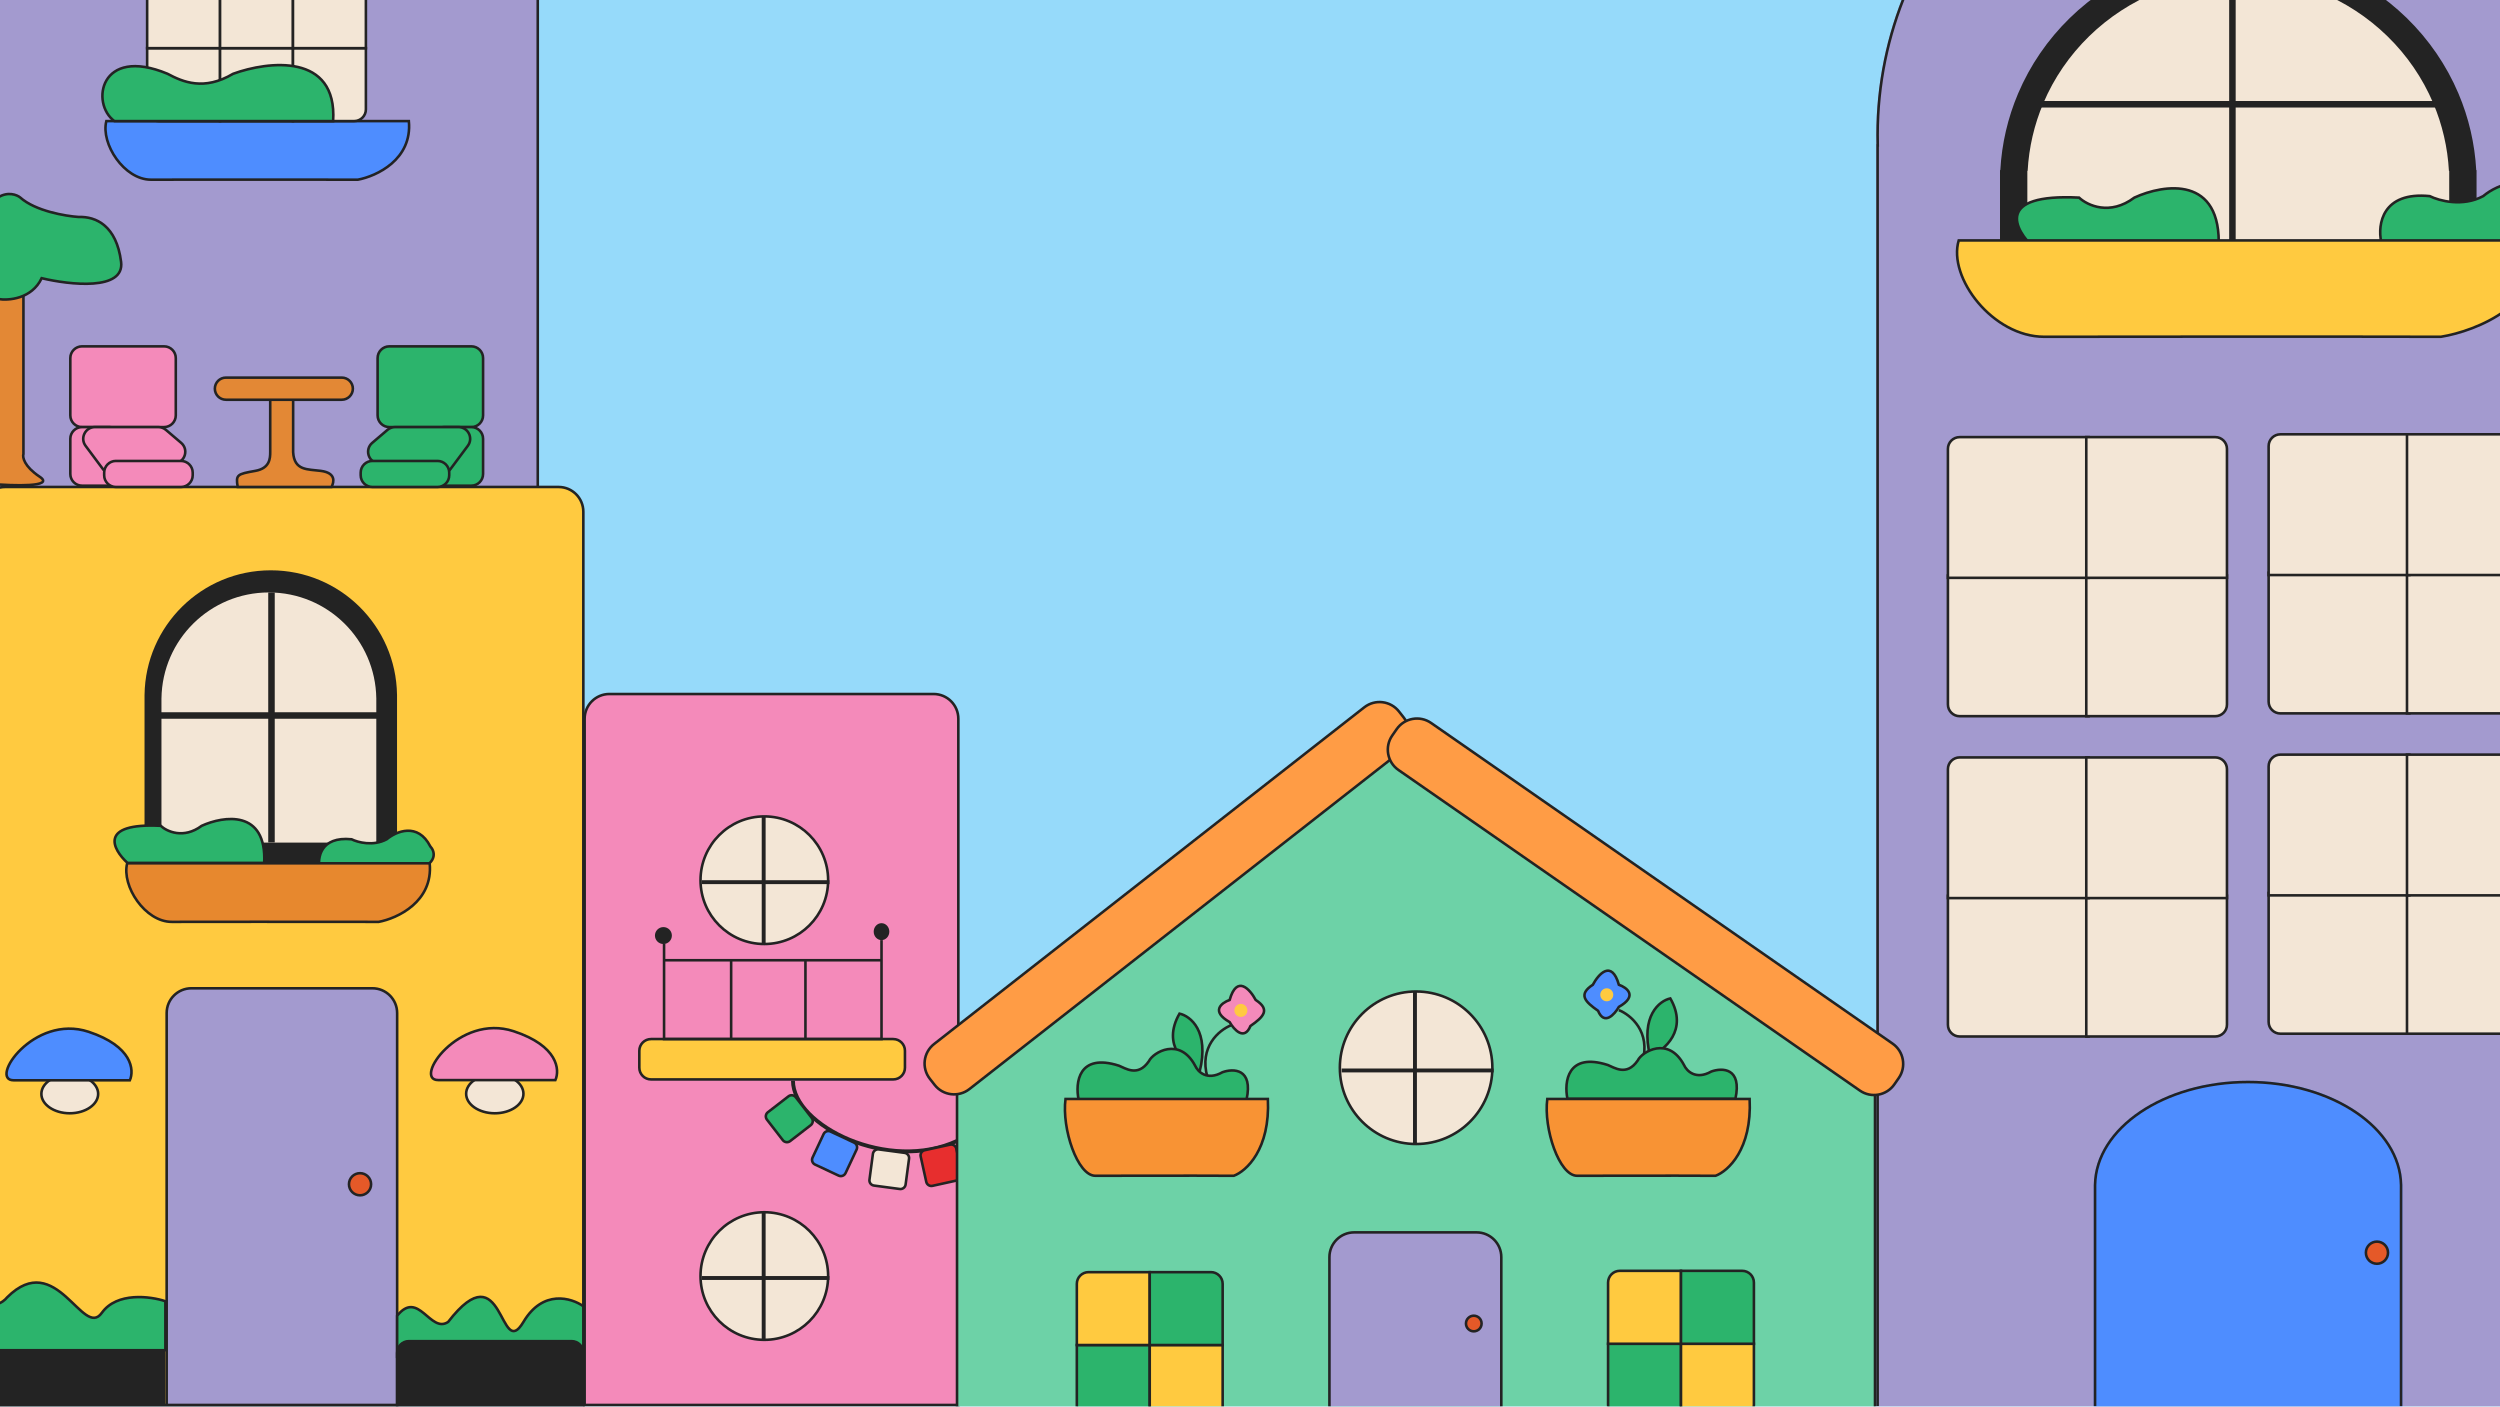
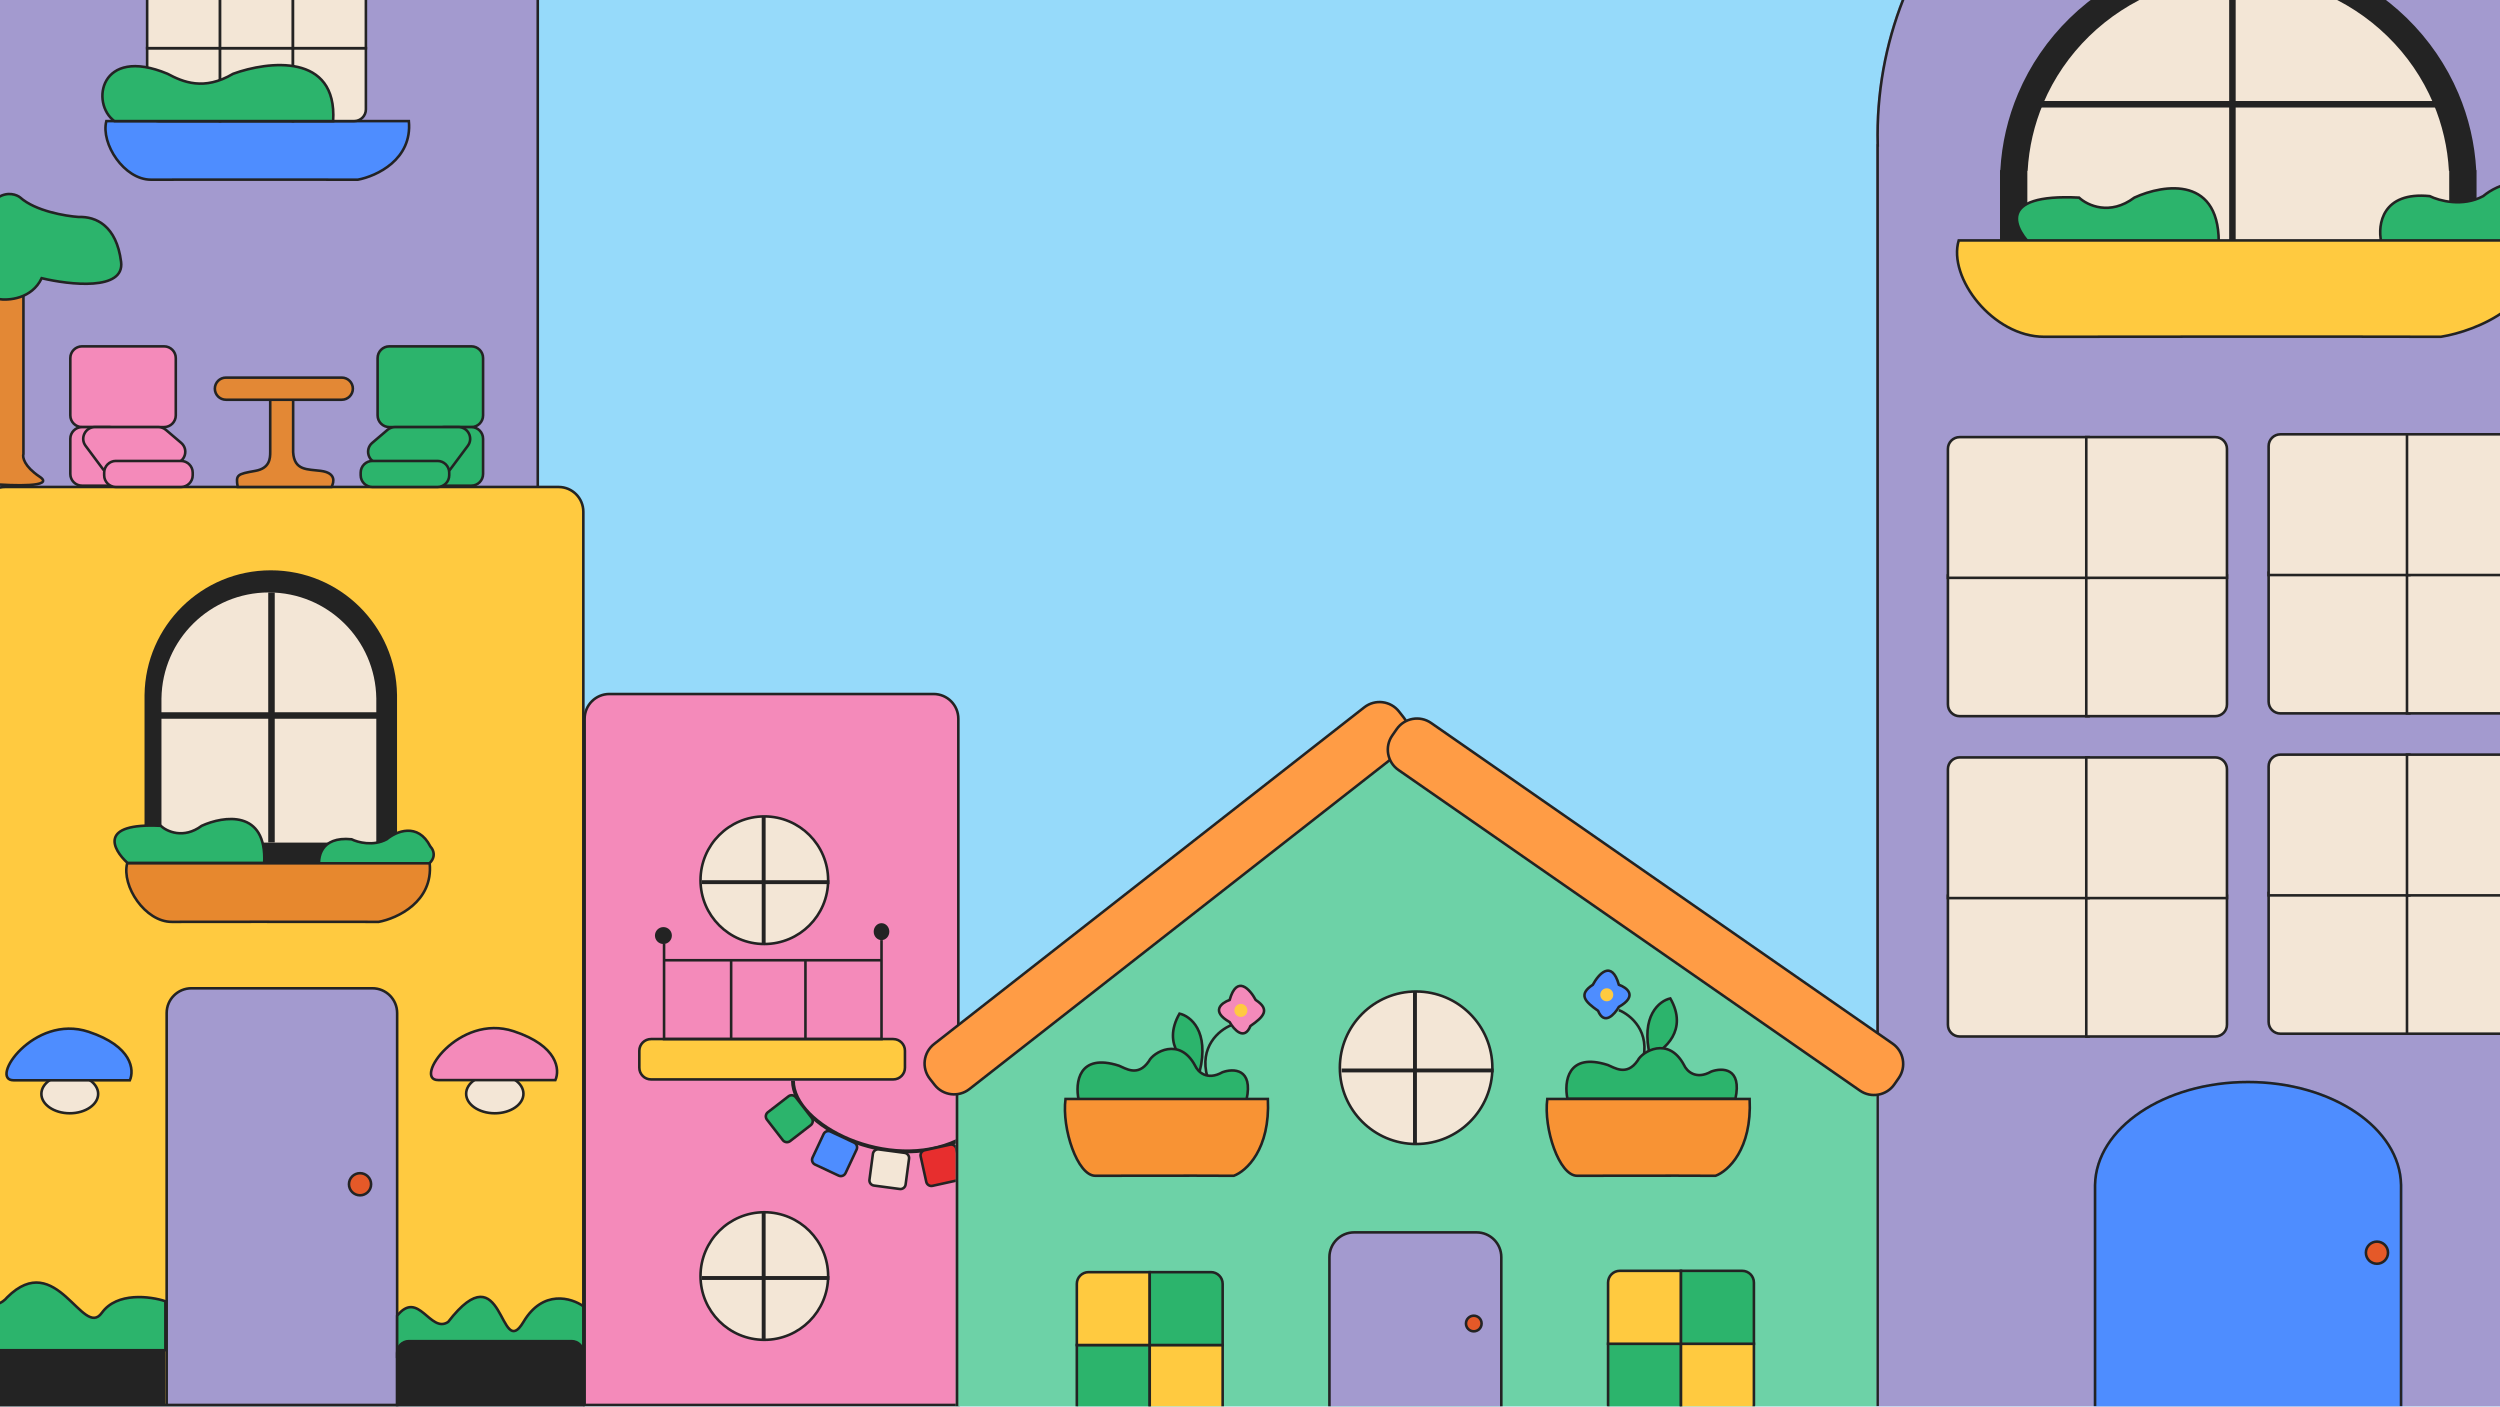
<svg xmlns="http://www.w3.org/2000/svg" width="1920" height="1080" viewBox="0 0 1920 1080" fill="none">
  <g clip-path="url(#clip0_791_8379)">
    <rect width="1920" height="1080" fill="#96DAFA" />
-     <path d="M468 533H717C727.493 533 736 541.507 736 552V1079H449V552C449 541.507 457.507 533 468 533Z" fill="#F48ABA" stroke="#232323" stroke-width="2" />
-     <path d="M-31 -43H394C404.493 -43 413 -34.493 413 -24V662H-50V-24C-50 -34.493 -41.493 -43 -31 -43Z" fill="#A39ACF" stroke="#232323" stroke-width="2" />
-     <path d="M4 374H429C439.493 374 448 382.507 448 393V1079H-15V393C-15 382.507 -6.493 374 4 374Z" fill="#FFCA40" stroke="#232323" stroke-width="2" />
-     <path d="M147 759H286C296.493 759 305 767.507 305 778V1079H128V778C128 767.507 136.507 759 147 759Z" fill="#A39ACF" stroke="#232323" stroke-width="2" />
+     <path d="M449 552C449 541.507 457.507 533 468 533H717C727.493 533 736 541.507 736 552V1079H449V552Z" fill="#F48ABA" stroke="#232323" stroke-width="2" />
+     <path d="M-50 -24C-50 -34.493 -41.493 -43 -31 -43H394C404.493 -43 413 -34.493 413 -24V662H-50V-24Z" fill="#A39ACF" stroke="#232323" stroke-width="2" />
+     <path d="M-15 393C-15 382.507 -6.493 374 4 374H429C439.493 374 448 382.507 448 393V1079H-15V393Z" fill="#FFCA40" stroke="#232323" stroke-width="2" />
+     <path d="M128 778C128 767.507 136.507 759 147 759H286C296.493 759 305 767.507 305 778V1079H128V778Z" fill="#A39ACF" stroke="#232323" stroke-width="2" />
    <path d="M-15 1030H117C121.971 1030 126 1034.03 126 1039V1079H-15V1030Z" fill="#232323" stroke="#232323" stroke-width="2" />
    <path d="M-16 1037V996.342C-6.699 1006.39 2.214 1000.53 5.508 996.342C43.293 958.673 63.638 1028.63 78.171 1008.3C89.797 992.037 115.568 995.545 127 999.331V1037H-16Z" fill="#2CB46C" stroke="#232323" stroke-width="2" />
    <path d="M305 1042V1010.53C321.395 989.974 330.409 1024.5 344.166 1015.25C387.43 959.138 383.331 1046.72 402.003 1015.25C416.941 990.08 438.892 996.723 448 1003.19V1042H305Z" fill="#2CB46C" stroke="#232323" stroke-width="2" />
    <path d="M304 1039C304 1033.48 308.477 1029 314 1029H439C444.523 1029 449 1033.48 449 1039V1080H304V1039Z" fill="#232323" />
    <circle cx="276.5" cy="909.5" r="8.5" fill="#E55928" stroke="#232323" stroke-width="2" />
    <path fill-rule="evenodd" clip-rule="evenodd" d="M304.92 534.96V663.779H111V534.96V533.575H111.01C111.75 480.664 154.873 438 207.96 438C261.047 438 304.17 480.664 304.911 533.575H304.92V534.96Z" fill="#232323" />
    <path fill-rule="evenodd" clip-rule="evenodd" d="M289 537.5V647.107H124V537.5V536.322H124.008C124.638 491.301 161.33 455 206.5 455C251.67 455 288.362 491.301 288.992 536.322H289V537.5Z" fill="#F3E6D6" />
    <line x1="208.5" y1="455" x2="208.5" y2="647" stroke="#232323" stroke-width="5" />
    <line x1="122" y1="549.5" x2="290" y2="549.5" stroke="#232323" stroke-width="5" />
    <path d="M402 840C402 844 399.671 847.725 395.692 850.493C391.718 853.258 386.173 855 380 855C373.827 855 368.282 853.258 364.308 850.493C360.329 847.725 358 844 358 840C358 836 360.329 832.275 364.308 829.507C368.282 826.742 373.827 825 380 825C386.173 825 391.718 826.742 395.692 829.507C399.671 832.275 402 836 402 840Z" fill="#F3E6D6" stroke="#232323" stroke-width="2" />
    <path d="M426.539 829.5H336.539C317.039 829.5 352.039 778 394.539 792C428.539 803.2 430.039 821.667 426.539 829.5Z" fill="#F48ABA" stroke="#232323" stroke-width="2" />
    <path d="M75.383 840.099C75.383 844.073 73.074 847.773 69.132 850.523C65.193 853.269 59.697 855 53.58 855C47.462 855 41.967 853.269 38.028 850.523C34.085 847.773 31.777 844.073 31.777 840.099C31.777 836.126 34.085 832.425 38.028 829.676C41.967 826.929 47.462 825.199 53.58 825.199C59.697 825.199 65.193 826.929 69.132 829.676C73.074 832.425 75.383 836.126 75.383 840.099Z" fill="#F3E6D6" stroke="#232323" stroke-width="2" />
    <path d="M99.72 829.665H10.491C-8.841 829.665 25.859 778.484 67.994 792.398C101.703 803.528 103.19 821.88 99.72 829.665Z" fill="#4E8DFF" stroke="#232323" stroke-width="2" />
    <path d="M123.408 634.223C75.408 631.823 86.408 652.223 97.908 662.723H202.908C204.908 621.522 171.742 626.556 154.908 634.223C140.908 644.622 128.075 638.556 123.408 634.223Z" fill="#2CB46C" stroke="#232323" stroke-width="2" />
    <path d="M269.989 644.562C245.989 642.162 243.655 658.896 245.489 667.562C265.322 670.062 308.489 673.562 322.489 667.562C336.489 661.562 333.655 653.395 330.489 650.062C320.889 631.262 304.155 638.562 296.989 644.562C286.589 650.163 274.655 646.896 269.989 644.562Z" fill="#2CB46C" stroke="#232323" stroke-width="2" />
    <path d="M131.905 707.999C111.362 707.999 93.264 680.419 97.666 663H330C332.8 692.6 305.08 705.332 290.87 707.999C242.936 707.837 144.041 707.999 131.905 707.999Z" fill="#E7882E" stroke="#232323" stroke-width="2" />
    <path d="M115.905 137.999C95.362 137.999 77.264 110.419 81.666 93H314C316.8 122.6 289.08 135.332 274.87 137.999C226.936 137.837 128.041 137.999 115.905 137.999Z" fill="#4E8DFF" stroke="#232323" stroke-width="2" />
    <path d="M207.529 347.212V306H225.13V347.212C225.949 361.636 236.181 360.276 246.414 361.636C257.875 363.16 256.783 369.879 254.6 374H182.561C180.924 364.521 182.152 364.109 196.069 361.636C207.202 359.658 207.529 352.034 207.529 347.212Z" fill="#E38835" stroke="#232323" stroke-width="2" />
    <rect x="54" y="266" width="81" height="62" rx="9" fill="#F48ABA" stroke="#232323" stroke-width="2" />
    <rect x="54" y="328" width="39" height="45" rx="9" fill="#F48ABA" stroke="#232323" stroke-width="2" />
-     <path d="M72.927 328H121.585C123.723 328 125.792 328.762 127.42 330.149L139.123 340.117C144.928 345.061 142.339 354.533 134.825 355.836L87.956 363.965C84.614 364.544 81.229 363.196 79.202 360.476L65.712 342.379C61.286 336.443 65.523 328 72.927 328Z" fill="#F48ABA" stroke="#232323" stroke-width="2" />
+     <path d="M65.712 342.379C61.286 336.443 65.523 328 72.927 328H121.585C123.723 328 125.792 328.762 127.42 330.149L139.123 340.117C144.928 345.061 142.339 354.533 134.825 355.836L87.956 363.965C84.614 364.544 81.229 363.196 79.202 360.476L65.712 342.379Z" fill="#F48ABA" stroke="#232323" stroke-width="2" />
    <rect x="80" y="354" width="68" height="20" rx="9" fill="#F48ABA" stroke="#232323" stroke-width="2" />
    <rect x="-1" y="1" width="81" height="62" rx="9" transform="matrix(-1 0 0 1 370 265)" fill="#2CB46C" stroke="#232323" stroke-width="2" />
    <rect x="-1" y="1" width="39" height="45" rx="9" transform="matrix(-1 0 0 1 370 327)" fill="#2CB46C" stroke="#232323" stroke-width="2" />
-     <path d="M352.073 328H303.415C301.277 328 299.208 328.762 297.58 330.149L285.877 340.117C280.072 345.061 282.661 354.533 290.175 355.836L337.044 363.965C340.386 364.544 343.771 363.196 345.798 360.476L359.288 342.379C363.714 336.443 359.477 328 352.073 328Z" fill="#2CB46C" stroke="#232323" stroke-width="2" />
+     <path d="M359.288 342.379C363.714 336.443 359.477 328 352.073 328H303.415C301.277 328 299.208 328.762 297.58 330.149L285.877 340.117C280.072 345.061 282.661 354.533 290.175 355.836L337.044 363.965C340.386 364.544 343.771 363.196 345.798 360.476L359.288 342.379Z" fill="#2CB46C" stroke="#232323" stroke-width="2" />
    <rect x="-1" y="1" width="68" height="20" rx="9" transform="matrix(-1 0 0 1 344 353)" fill="#2CB46C" stroke="#232323" stroke-width="2" />
    <path d="M18 348.65V220.65L-7 218.15V371.65C10.5 373.15 42.5 374.15 30.5 366.15C18.5 358.15 17.166 351.15 18 348.65Z" fill="#E38835" stroke="#232323" stroke-width="2" />
    <path d="M32 213.649C24.4 229.649 6.5 230.983 -1.5 229.649V151.65C6.1 146.85 13 149.65 15.5 151.65C27.1 162.05 50.333 165.983 60.5 166.649C73.5 166.149 89.5 173.149 93 201.149C95.8 223.549 53.5 218.816 32 213.649Z" fill="#2CB46C" stroke="#232323" stroke-width="2" />
    <rect x="165" y="290" width="106" height="17" rx="8.5" fill="#E38835" stroke="#232323" stroke-width="2" />
    <path d="M113 37H169V93H122C117.029 93 113 88.971 113 84V37Z" fill="#F3E6D6" stroke="#232323" stroke-width="2" />
    <path d="M169 37H225V93H169V37Z" fill="#F3E6D6" stroke="#232323" stroke-width="2" />
    <path d="M225 37H281V84C281 88.971 276.971 93 272 93H225V37Z" fill="#F3E6D6" stroke="#232323" stroke-width="2" />
-     <path d="M122 -19H160C164.971 -19 169 -14.971 169 -10V37H113V-10C113 -14.971 117.029 -19 122 -19Z" fill="#F3E6D6" stroke="#232323" stroke-width="2" />
+     <path d="M113 -10C113 -14.971 117.029 -19 122 -19H160C164.971 -19 169 -14.971 169 -10V37H113V-10Z" fill="#F3E6D6" stroke="#232323" stroke-width="2" />
    <rect x="169" y="-19" width="56" height="56" fill="#F3E6D6" stroke="#232323" stroke-width="2" />
-     <path d="M234 -19H272C276.971 -19 281 -14.971 281 -10V37H225V-10C225 -14.971 229.029 -19 234 -19Z" fill="#F3E6D6" stroke="#232323" stroke-width="2" />
+     <path d="M225 -10C225 -14.971 229.029 -19 234 -19H272C276.971 -19 281 -14.971 281 -10V37H225V-10Z" fill="#F3E6D6" stroke="#232323" stroke-width="2" />
    <path d="M128.656 56.66C76.5 35 69.453 79.611 87.854 93H255.862C259.062 40.465 205.993 46.883 179.058 56.66C156.657 69.92 140.5 63 128.656 56.66Z" fill="#2CB46C" stroke="#232323" stroke-width="2" />
    <rect x="491" y="798" width="204" height="31" rx="9" fill="#FFCA40" stroke="#232323" stroke-width="2" />
    <path d="M510 724.682V737.462M677 722V737.462M510 737.462V798H561.514M510 737.462H561.514M677 737.462V798H618.578M677 737.462H618.578M561.514 737.462V798M561.514 737.462H618.578M561.514 798H618.578M618.578 737.462V798" stroke="#232323" stroke-width="2" />
    <circle cx="509.5" cy="718.5" r="6.5" fill="#232323" />
    <ellipse cx="677" cy="715.5" rx="6" ry="6.5" fill="#232323" />
    <circle cx="587" cy="676" r="49" fill="#F3E6D6" stroke="#232323" stroke-width="2" />
    <line x1="586.5" y1="627" x2="586.5" y2="725" stroke="#232323" stroke-width="3" />
    <line x1="539" y1="677.5" x2="637" y2="677.5" stroke="#232323" stroke-width="3" />
    <circle cx="587" cy="980" r="49" fill="#F3E6D6" stroke="#232323" stroke-width="2" />
    <line x1="586.5" y1="931" x2="586.5" y2="1029" stroke="#232323" stroke-width="3" />
    <line x1="539" y1="981.5" x2="637" y2="981.5" stroke="#232323" stroke-width="3" />
    <path d="M609 830C609 864.5 682.5 901 735.5 876" stroke="#232323" stroke-width="3" />
    <rect x="608.695" y="839.537" width="28" height="28" rx="4" transform="rotate(52.3129 608.695 839.537)" fill="#2CB46C" stroke="#232323" stroke-width="2" />
    <rect x="634.226" y="867.33" width="28" height="28" rx="4" transform="rotate(25.1412 634.226 867.33)" fill="#4E8DFF" stroke="#232323" stroke-width="2" />
    <rect x="670.92" y="882.223" width="28" height="28" rx="4" transform="rotate(7.58724 670.92 882.223)" fill="#F3E6D6" stroke="#232323" stroke-width="2" />
    <rect x="706.221" y="884.238" width="28" height="28" rx="4" transform="rotate(-12.408 706.221 884.238)" fill="#E72E2E" stroke="#232323" stroke-width="2" />
-     <path d="M1696.2 -192.256L1984.89 -233.926C1991.08 -234.821 1997.32 -232.607 2001.56 -228.007L2169.53 -46.014C2176.57 -38.388 2176.18 -26.527 2168.67 -19.37L2054.85 89.047C2048.21 95.369 2038 96.051 2030.58 90.668L1687.76 -158.072C1673.95 -168.09 1679.32 -189.819 1696.2 -192.256Z" fill="#F48ABA" stroke="#232323" stroke-width="2" />
+     <path d="M1687.76 -158.072C1673.95 -168.09 1679.32 -189.819 1696.2 -192.256L1984.89 -233.926C1991.08 -234.821 1997.32 -232.607 2001.56 -228.007L2169.53 -46.014C2176.57 -38.388 2176.18 -26.527 2168.67 -19.37L2054.85 89.047C2048.21 95.369 2038 96.051 2030.58 90.668L1687.76 -158.072Z" fill="#F48ABA" stroke="#232323" stroke-width="2" />
    <mask id="path-57-inside-1_791_8379" fill="white">
      <path fill-rule="evenodd" clip-rule="evenodd" d="M2010.92 110.645C2010.97 108.318 2011 105.985 2011 103.645C2011 -53.757 1883.4 -181.355 1726 -181.355C1568.6 -181.355 1441 -53.757 1441 103.645C1441 105.985 1441.03 108.318 1441.08 110.645H1441V1092.64H2011V110.645H2010.92Z" />
    </mask>
    <path fill-rule="evenodd" clip-rule="evenodd" d="M2010.92 110.645C2010.97 108.318 2011 105.985 2011 103.645C2011 -53.757 1883.4 -181.355 1726 -181.355C1568.6 -181.355 1441 -53.757 1441 103.645C1441 105.985 1441.03 108.318 1441.08 110.645H1441V1092.64H2011V110.645H2010.92Z" fill="#A39ACF" />
    <path d="M2010.92 110.645L2008.92 110.596L2008.87 112.645H2010.92V110.645ZM1441.08 110.645V112.645H1443.13L1443.08 110.596L1441.08 110.645ZM1441 110.645V108.645H1439V110.645H1441ZM1441 1092.64H1439V1094.64H1441V1092.64ZM2011 1092.64V1094.64H2013V1092.64H2011ZM2011 110.645H2013V108.645H2011V110.645ZM2009 103.645C2009 105.968 2008.97 108.286 2008.92 110.596L2012.92 110.693C2012.97 108.35 2013 106.001 2013 103.645H2009ZM1726 -179.355C1882.3 -179.355 2009 -52.652 2009 103.645H2013C2013 -54.861 1884.51 -183.355 1726 -183.355V-179.355ZM1443 103.645C1443 -52.652 1569.7 -179.355 1726 -179.355V-183.355C1567.49 -183.355 1439 -54.861 1439 103.645H1443ZM1443.08 110.596C1443.03 108.286 1443 105.968 1443 103.645H1439C1439 106.001 1439.03 108.35 1439.08 110.693L1443.08 110.596ZM1441 112.645H1441.08V108.645H1441V112.645ZM1443 1092.64V110.645H1439V1092.64H1443ZM2011 1090.64H1441V1094.64H2011V1090.64ZM2009 110.645V1092.64H2013V110.645H2009ZM2010.92 112.645H2011V108.645H2010.92V112.645Z" fill="#232323" mask="url(#path-57-inside-1_791_8379)" />
    <path fill-rule="evenodd" clip-rule="evenodd" d="M1536 140.062V130.645H1536.25C1537.35 110.422 1541.97 90.505 1549.93 71.754C1559.13 50.097 1572.61 30.419 1589.6 13.844C1606.59 -2.731 1626.77 -15.88 1648.97 -24.85C1671.17 -33.821 1694.97 -38.438 1719 -38.438C1743.03 -38.438 1766.83 -33.821 1789.03 -24.85C1811.23 -15.88 1831.41 -2.731 1848.4 13.844C1865.39 30.419 1878.87 50.097 1888.07 71.754C1896.03 90.505 1900.65 110.422 1901.75 130.645H1902V140.063V190.645H1536V140.062Z" fill="#232323" />
    <path fill-rule="evenodd" clip-rule="evenodd" d="M1557 139.579V131.242H1557.23C1558.2 113.34 1562.28 95.708 1569.33 79.109C1577.47 59.937 1589.41 42.518 1604.45 27.844C1619.49 13.171 1637.35 1.532 1657.01 -6.409C1676.66 -14.35 1697.73 -18.438 1719 -18.438C1740.27 -18.438 1761.34 -14.35 1780.99 -6.409C1800.65 1.532 1818.51 13.171 1833.55 27.844C1848.59 42.518 1860.53 59.937 1868.67 79.109C1875.72 95.708 1879.8 113.34 1880.77 131.242H1881V139.579V184.356H1557V139.579Z" fill="#F3E6D6" />
    <mask id="path-61-inside-2_791_8379" fill="white">
      <path fill-rule="evenodd" clip-rule="evenodd" d="M1845 911V1092.65H1608V911V909.982H1608.01C1608.81 865.716 1661.55 830 1726.5 830C1791.45 830 1844.19 865.716 1844.99 909.982H1845V911Z" />
    </mask>
    <path fill-rule="evenodd" clip-rule="evenodd" d="M1845 911V1092.65H1608V911V909.982H1608.01C1608.81 865.716 1661.55 830 1726.5 830C1791.45 830 1844.19 865.716 1844.99 909.982H1845V911Z" fill="#4E8DFF" />
    <path d="M1845 1092.65V1094.65H1847V1092.65H1845ZM1608 1092.65H1606V1094.65H1608V1092.65ZM1608 909.982V907.982H1606V909.982H1608ZM1608.01 909.982V911.982H1609.97L1610.01 910.018L1608.01 909.982ZM1844.99 909.982L1842.99 910.018L1843.03 911.982H1844.99V909.982ZM1845 909.982H1847V907.982H1845V909.982ZM1843 911V1092.65H1847V911H1843ZM1845 1090.65H1608V1094.65H1845V1090.65ZM1610 1092.65V911H1606V1092.65H1610ZM1610 911V909.982H1606V911H1610ZM1608 911.982H1608.01V907.982H1608V911.982ZM1610.01 910.018C1610.39 888.727 1623.27 869.268 1644.32 855.049C1665.35 840.837 1694.37 832 1726.5 832V828C1693.68 828 1663.85 837.021 1642.08 851.734C1620.31 866.44 1606.42 886.971 1606.01 909.946L1610.01 910.018ZM1726.5 832C1758.63 832 1787.65 840.837 1808.68 855.049C1829.73 869.268 1842.61 888.727 1842.99 910.018L1846.99 909.946C1846.58 886.971 1832.69 866.44 1810.92 851.734C1789.15 837.021 1759.32 828 1726.5 828V832ZM1844.99 911.982H1845V907.982H1844.99V911.982ZM1843 909.982V911H1847V909.982H1843Z" fill="#232323" mask="url(#path-61-inside-2_791_8379)" />
    <circle cx="1825.5" cy="962.062" r="8.5" fill="#E55928" stroke="#232323" stroke-width="2" />
    <path d="M1496 687.969H1604.05V796.023H1505C1500.03 796.023 1496 791.994 1496 787.023V687.969Z" fill="#F3E6D6" stroke="#232323" stroke-width="2" />
    <path d="M1602.26 687.969H1710.31V787.023C1710.31 791.994 1706.28 796.023 1701.31 796.023H1602.26V687.969Z" fill="#F3E6D6" stroke="#232323" stroke-width="2" />
-     <path d="M1505 581.707H1604.05V689.762H1496V590.707C1496 585.736 1500.03 581.707 1505 581.707Z" fill="#F3E6D6" stroke="#232323" stroke-width="2" />
+     <path d="M1496 590.707C1496 585.736 1500.03 581.707 1505 581.707H1604.05V689.762H1496V590.707Z" fill="#F3E6D6" stroke="#232323" stroke-width="2" />
    <path d="M1602.26 581.707H1701.31C1706.28 581.707 1710.31 585.736 1710.31 590.707V689.762H1602.26V581.707Z" fill="#F3E6D6" stroke="#232323" stroke-width="2" />
    <path d="M1742.31 685.824H1850.37V793.879H1751.31C1746.34 793.879 1742.31 789.849 1742.31 784.879V685.824Z" fill="#F3E6D6" stroke="#232323" stroke-width="2" />
    <path d="M1848.57 685.824H1956.63V784.879C1956.63 789.849 1952.6 793.879 1947.63 793.879H1848.57V685.824Z" fill="#F3E6D6" stroke="#232323" stroke-width="2" />
-     <path d="M1751.31 579.562H1850.37V687.617H1742.31V588.562C1742.31 583.592 1746.34 579.562 1751.31 579.562Z" fill="#F3E6D6" stroke="#232323" stroke-width="2" />
+     <path d="M1742.31 588.562C1742.31 583.592 1746.34 579.562 1751.31 579.562H1850.37V687.617H1742.31V588.562Z" fill="#F3E6D6" stroke="#232323" stroke-width="2" />
    <path d="M1848.57 579.562H1947.63C1952.6 579.562 1956.63 583.592 1956.63 588.562V687.617H1848.57V579.562Z" fill="#F3E6D6" stroke="#232323" stroke-width="2" />
    <path d="M1496 441.969H1604.05V550.023H1505C1500.03 550.023 1496 545.994 1496 541.023V441.969Z" fill="#F3E6D6" stroke="#232323" stroke-width="2" />
    <path d="M1602.26 441.969H1710.31V541.023C1710.31 545.994 1706.28 550.023 1701.31 550.023H1602.26V441.969Z" fill="#F3E6D6" stroke="#232323" stroke-width="2" />
-     <path d="M1505 335.707H1604.05V443.762H1496V344.707C1496 339.736 1500.03 335.707 1505 335.707Z" fill="#F3E6D6" stroke="#232323" stroke-width="2" />
+     <path d="M1496 344.707C1496 339.736 1500.03 335.707 1505 335.707H1604.05V443.762H1496V344.707Z" fill="#F3E6D6" stroke="#232323" stroke-width="2" />
    <path d="M1602.26 335.707H1701.31C1706.28 335.707 1710.31 339.736 1710.31 344.707V443.762H1602.26V335.707Z" fill="#F3E6D6" stroke="#232323" stroke-width="2" />
    <path d="M1742.31 439.824H1850.37V547.879H1751.31C1746.34 547.879 1742.31 543.849 1742.31 538.879V439.824Z" fill="#F3E6D6" stroke="#232323" stroke-width="2" />
    <path d="M1848.57 439.824H1956.63V538.879C1956.63 543.849 1952.6 547.879 1947.63 547.879H1848.57V439.824Z" fill="#F3E6D6" stroke="#232323" stroke-width="2" />
-     <path d="M1751.31 333.562H1850.37V441.617H1742.31V342.562C1742.31 337.592 1746.34 333.562 1751.31 333.562Z" fill="#F3E6D6" stroke="#232323" stroke-width="2" />
+     <path d="M1742.31 342.562C1742.31 337.592 1746.34 333.562 1751.31 333.562H1850.37V441.617H1742.31V342.562Z" fill="#F3E6D6" stroke="#232323" stroke-width="2" />
    <path d="M1848.57 333.562H1947.63C1952.6 333.562 1956.63 337.592 1956.63 342.562V441.617H1848.57V333.562Z" fill="#F3E6D6" stroke="#232323" stroke-width="2" />
    <path d="M1596.73 151.769C1532.03 148.495 1546.85 176.322 1562.36 190.645H1703.88C1706.58 134.444 1661.87 141.311 1639.18 151.769C1620.31 165.954 1603.02 157.679 1596.73 151.769Z" fill="#2CB46C" stroke="#232323" stroke-width="2" />
    <path d="M1866.02 150.625C1829.5 146.975 1825.95 172.425 1828.74 185.606C1858.92 189.408 1924.59 194.731 1945.89 185.606C1967.19 176.48 1962.88 164.059 1958.06 158.989C1943.45 130.397 1918 141.5 1907.09 150.625C1891.27 159.143 1873.12 154.174 1866.02 150.625Z" fill="#2CB46C" stroke="#232323" stroke-width="2" />
    <path d="M1569.91 258.645C1530.53 258.645 1495.84 213.29 1504.28 184.645H1949.62C1954.99 233.322 1901.85 254.26 1874.62 258.645C1782.73 258.379 1593.17 258.645 1569.91 258.645Z" fill="#FFCA40" stroke="#232323" stroke-width="2" />
    <line x1="1714.5" y1="-18.438" x2="1714.5" y2="184.562" stroke="#232323" stroke-width="5" />
    <line x1="1566" y1="80.062" x2="1874" y2="80.087" stroke="#232323" stroke-width="5" />
-     <path d="M1309.48 901.137L1278.31 894.892C1276.15 916.632 1262.35 922.447 1253.09 916.744C1245.62 912.142 1249.09 897.055 1252.86 890.762L1245.05 885.314L1253.65 880.979C1248.07 877.324 1253.14 857.626 1262.32 855.564C1275.81 852.53 1281.12 871.886 1280.43 880.872L1310.55 878.635L1316.33 823.735C1319.86 808.545 1330.8 812.076 1335.83 815.74C1347.59 807.409 1358.22 820.709 1362.07 828.401L1357.79 880.823C1363.74 881.531 1365.75 884.402 1366.09 887.122L1366.9 881.074C1370.55 876.106 1372.02 879.167 1372.3 881.319L1369.37 910.499C1366.23 915.261 1364.58 911.931 1364.14 909.67L1364.52 901.71C1363.63 907.513 1357.49 907.869 1354.23 907.224L1351.45 953.175C1345.24 973.263 1328.92 971.272 1321.53 967.766C1304.89 976.445 1302.62 963.029 1303.57 955.236L1309.48 901.137Z" fill="white" />
-     <path d="M1278.31 894.892L1309.48 901.137L1303.57 955.236C1302.62 963.029 1304.89 976.445 1321.53 967.766C1328.92 971.272 1345.24 973.263 1351.45 953.175L1354.23 907.224C1357.84 907.938 1364.96 907.426 1364.61 899.67L1364.14 909.67C1364.58 911.931 1366.23 915.261 1369.37 910.499L1372.3 881.319C1372.02 879.168 1370.55 876.106 1366.9 881.074L1365.58 890.955C1366.77 888.028 1366.88 881.904 1357.79 880.823L1362.07 828.401C1358.22 820.709 1347.59 807.409 1335.83 815.74C1330.8 812.076 1319.86 808.545 1316.33 823.735L1310.55 878.635L1280.43 880.872C1281.12 871.886 1275.81 852.53 1262.32 855.564C1253.14 857.626 1248.07 877.324 1253.65 880.979L1245.05 885.314L1252.86 890.762C1249.09 897.055 1245.62 912.142 1253.09 916.744C1262.35 922.447 1276.15 916.632 1278.31 894.892Z" stroke="#232323" stroke-width="2" />
-     <path d="M754 811H1421C1431.49 811 1440 819.506 1440 830V1089H735V830C735 819.506 743.507 811 754 811Z" fill="#6DD2A7" stroke="#232323" stroke-width="2" />
+     <path d="M1309.48 901.137L1278.31 894.892C1276.15 916.632 1262.35 922.447 1253.09 916.744C1245.61 912.142 1249.09 897.055 1252.86 890.762L1245.05 885.314L1253.65 880.979C1248.07 877.324 1253.14 857.626 1262.32 855.564C1275.81 852.53 1281.12 871.886 1280.43 880.872L1310.55 878.635L1316.33 823.735C1319.86 808.545 1330.8 812.076 1335.83 815.74C1347.59 807.409 1358.22 820.709 1362.07 828.401L1357.79 880.823C1363.74 881.531 1365.75 884.402 1366.09 887.122L1366.9 881.074C1370.55 876.106 1372.02 879.167 1372.3 881.319L1369.37 910.499C1366.23 915.261 1364.58 911.931 1364.14 909.67L1364.52 901.71C1363.63 907.513 1357.49 907.869 1354.23 907.224L1351.45 953.175C1345.24 973.263 1328.92 971.272 1321.53 967.766C1304.89 976.445 1302.62 963.029 1303.57 955.236L1309.48 901.137Z" fill="white" stroke="#232323" stroke-width="2" />
+     <mask id="path-86-inside-3_791_8379" fill="white">
+       <path d="M734 830C734 818.954 742.954 810 754 810H1421C1432.05 810 1441 818.954 1441 830V1090H734V830Z" />
+     </mask>
+     <path d="M734 830C734 818.954 742.954 810 754 810H1421C1432.05 810 1441 818.954 1441 830V1090H734V830Z" fill="#6DD2A7" />
+     <path d="M732 830C732 817.849 741.85 808 754 808H1419C1431.15 808 1441 817.849 1441 830C1441 820.059 1432.05 812 1421 812H754C744.059 812 736 820.059 736 830H732ZM1441 1092H732L736 1088H1441V1092ZM732 1092V830C732 817.849 741.85 808 754 808V812C744.059 812 736 820.059 736 830V1088L732 1092ZM1441 810V1090V810Z" fill="#232323" mask="url(#path-86-inside-3_791_8379)" />
    <path d="M1059.28 586.933C1065.96 582.146 1074.88 581.928 1081.78 586.382L1426.98 809.196C1443.74 820.011 1436.08 846 1416.14 846H760.212C740.774 846 732.76 821.074 748.557 809.747L1059.28 586.933Z" fill="#6DD2A7" />
    <circle cx="1087.57" cy="820.033" r="58.57" fill="#F3E6D6" stroke="#232323" stroke-width="2" />
    <line x1="1086.69" y1="761.655" x2="1086.69" y2="878.412" stroke="#232323" stroke-width="3" />
    <line x1="1030.38" y1="822.107" x2="1147.14" y2="822.107" stroke="#232323" stroke-width="3" />
    <rect x="702.404" y="813.535" width="457.59" height="43.962" rx="19" transform="rotate(-38.0503 702.404 813.535)" fill="#FF9C45" stroke="#232323" stroke-width="2" />
-     <path d="M1040 946.465H1134C1144.49 946.465 1153 954.971 1153 965.465V1089.46H1021V965.465C1021 954.971 1029.51 946.465 1040 946.465Z" fill="#A39ACF" stroke="#232323" stroke-width="2" />
+     <path d="M1021 965.465C1021 954.971 1029.51 946.465 1040 946.465H1134C1144.49 946.465 1153 954.971 1153 965.465V1089.46H1021V965.465Z" fill="#A39ACF" stroke="#232323" stroke-width="2" />
    <circle cx="1131.86" cy="1016.46" r="6" fill="#E55928" stroke="#232323" stroke-width="2" />
    <path d="M827 1033H883V1089H836C831.029 1089 827 1084.97 827 1080V1033Z" fill="#2CB46C" stroke="#232323" stroke-width="2" />
    <path d="M883 1033H939V1080C939 1084.97 934.97 1089 930 1089H883V1033Z" fill="#FFCA40" stroke="#232323" stroke-width="2" />
-     <path d="M836 977H883V1033H827V986C827 981.029 831.029 977 836 977Z" fill="#FFCA40" stroke="#232323" stroke-width="2" />
+     <path d="M827 986C827 981.029 831.029 977 836 977H883V1033H827V986Z" fill="#FFCA40" stroke="#232323" stroke-width="2" />
    <path d="M883 977H930C934.97 977 939 981.029 939 986V1033H883V977Z" fill="#2CB46C" stroke="#232323" stroke-width="2" />
    <path d="M1235 1032H1291V1088H1244C1239.03 1088 1235 1083.97 1235 1079V1032Z" fill="#2CB46C" stroke="#232323" stroke-width="2" />
    <path d="M1291 1032H1347V1079C1347 1083.97 1342.97 1088 1338 1088H1291V1032Z" fill="#FFCA40" stroke="#232323" stroke-width="2" />
-     <path d="M1244 976H1291V1032H1235V985C1235 980.029 1239.03 976 1244 976Z" fill="#FFCA40" stroke="#232323" stroke-width="2" />
+     <path d="M1235 985C1235 980.029 1239.03 976 1244 976H1291V1032H1235V985Z" fill="#FFCA40" stroke="#232323" stroke-width="2" />
    <path d="M1291 976H1338C1342.97 976 1347 980.029 1347 985V1032H1291V976Z" fill="#2CB46C" stroke="#232323" stroke-width="2" />
    <path d="M945.361 787.465C936.528 790.965 920.561 803.865 927.361 827.465" stroke="#232323" stroke-width="2" />
    <path d="M905.861 778.465C914.194 780.298 928.961 791.765 921.361 822.965C910.361 818.298 891.861 802.865 905.861 778.465Z" fill="#2CB46C" stroke="#232323" stroke-width="2" />
    <path d="M944.361 784.965C929.561 776.565 938.194 770.131 944.361 767.965C949.961 748.365 960.027 759.798 964.361 767.965C975.861 775.465 970.361 780.965 960.361 787.965C955.561 799.565 947.694 790.798 944.361 784.965Z" fill="#F48ABA" stroke="#232323" stroke-width="2" />
    <path d="M1243.3 775.787C1252.13 779.287 1268.1 792.187 1261.3 815.787" stroke="#232323" stroke-width="2" />
    <path d="M1282.8 766.787C1274.47 768.62 1259.7 780.087 1267.3 811.287C1278.3 806.62 1296.8 791.187 1282.8 766.787Z" fill="#2CB46C" stroke="#232323" stroke-width="2" />
    <path d="M1243.3 773.287C1258.1 764.887 1249.47 758.454 1243.3 756.287C1237.7 736.687 1227.63 748.12 1223.3 756.287C1211.8 763.787 1217.3 769.287 1227.3 776.287C1232.1 787.887 1239.97 779.12 1243.3 773.287Z" fill="#4E8DFF" stroke="#232323" stroke-width="2" />
    <path d="M859.361 818.464C828.161 808.464 825.694 831.631 828.361 844.464H957.361C962.561 820.465 947.194 820.464 938.861 823.463C926.861 830.263 919.861 822.964 917.861 818.464C905.861 795.964 885.528 808.297 882.361 814.963C873.861 827.465 864.194 820.297 859.361 818.464Z" fill="#2CB46C" stroke="#232323" stroke-width="2" />
    <path d="M841.211 903C827.468 903 815.362 866.839 818.306 844H973.729C975.602 882.81 957.058 899.504 947.553 903C915.486 902.789 849.33 903 841.211 903Z" fill="#F89334" stroke="#232323" stroke-width="2" />
    <circle cx="953" cy="776" r="5" fill="#FFCA40" />
    <circle cx="1234" cy="764" r="5" fill="#FFCA40" />
    <path d="M1234.8 817.923C1203.6 807.923 1201.14 831.09 1203.8 843.923H1332.8C1338 819.924 1322.64 819.923 1314.3 822.922C1302.3 829.722 1295.3 822.423 1293.3 817.923C1281.3 795.423 1260.97 807.756 1257.8 814.422C1249.3 826.924 1239.64 819.756 1234.8 817.923Z" fill="#2CB46C" stroke="#232323" stroke-width="2" />
    <path d="M1211.21 903C1197.47 903 1185.36 866.839 1188.31 844H1343.73C1345.6 882.81 1327.06 899.504 1317.55 903C1285.49 902.789 1219.33 903 1211.21 903Z" fill="#F89334" stroke="#232323" stroke-width="2" />
    <rect x="1083.48" y="544.392" width="469.553" height="43.962" rx="19" transform="rotate(34.792 1083.48 544.392)" fill="#FF9C45" stroke="#232323" stroke-width="2" />
  </g>
  <defs>
    <clipPath id="clip0_791_8379">
      <rect width="1920" height="1080" fill="white" />
    </clipPath>
  </defs>
</svg>
